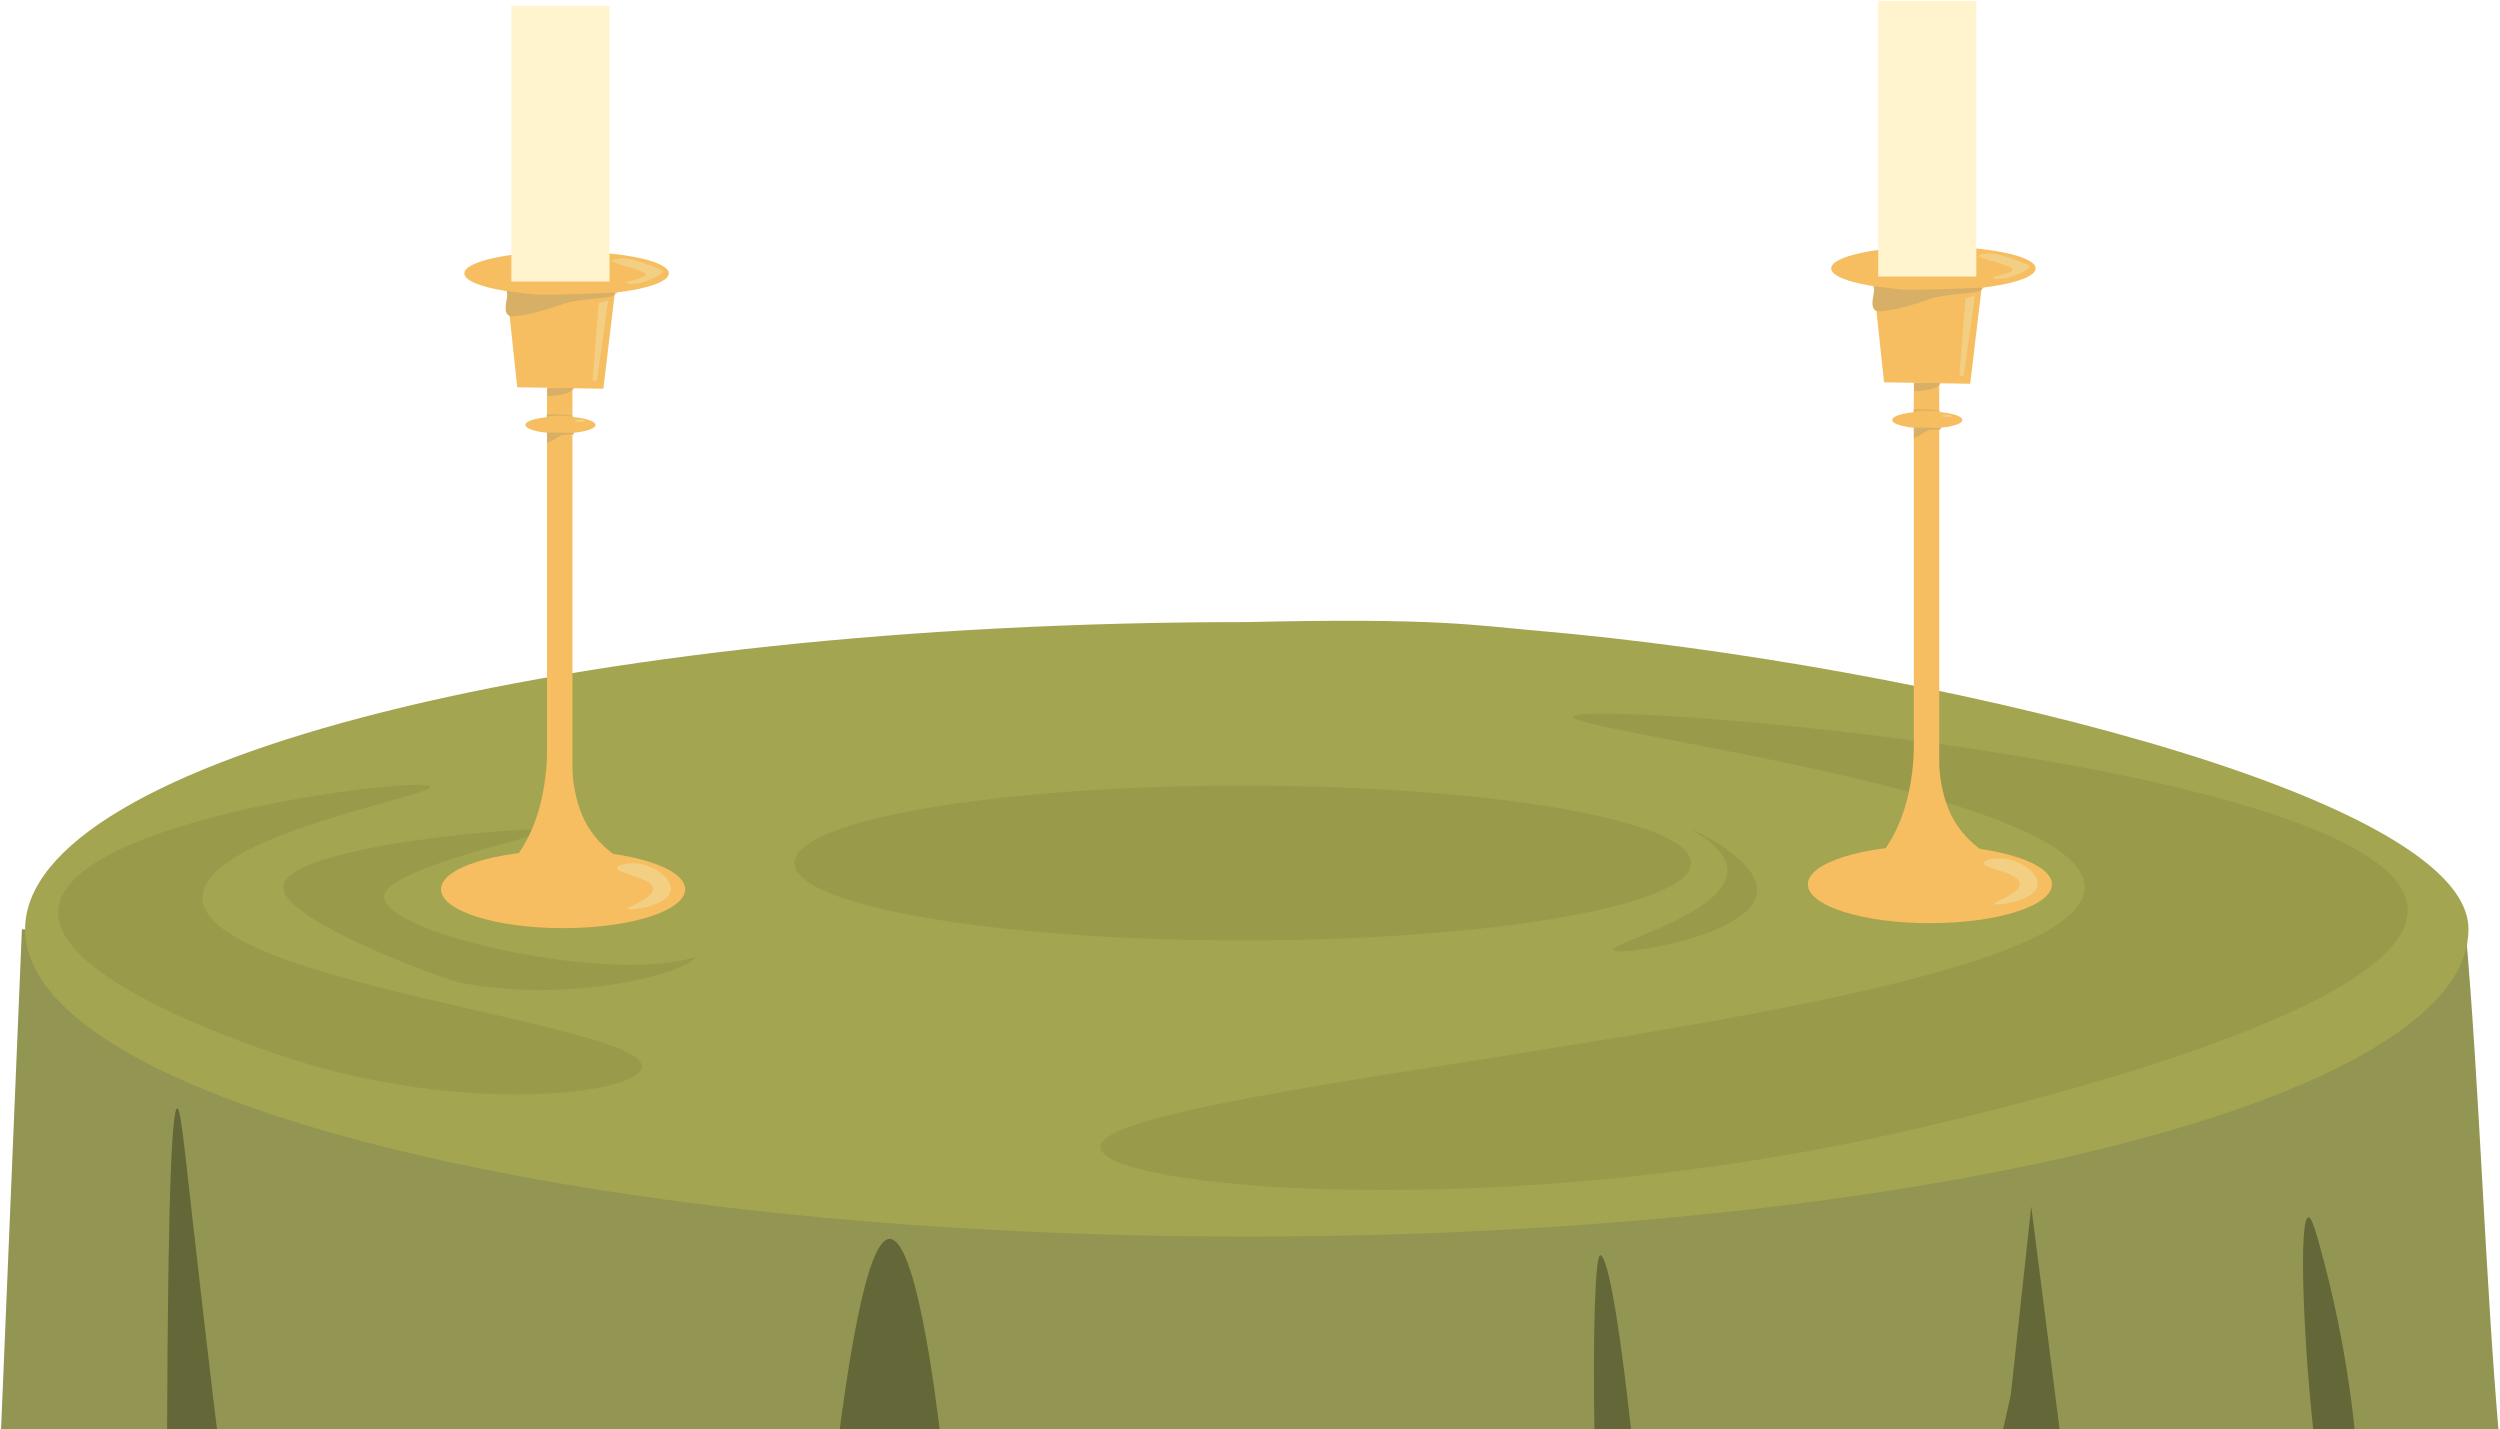
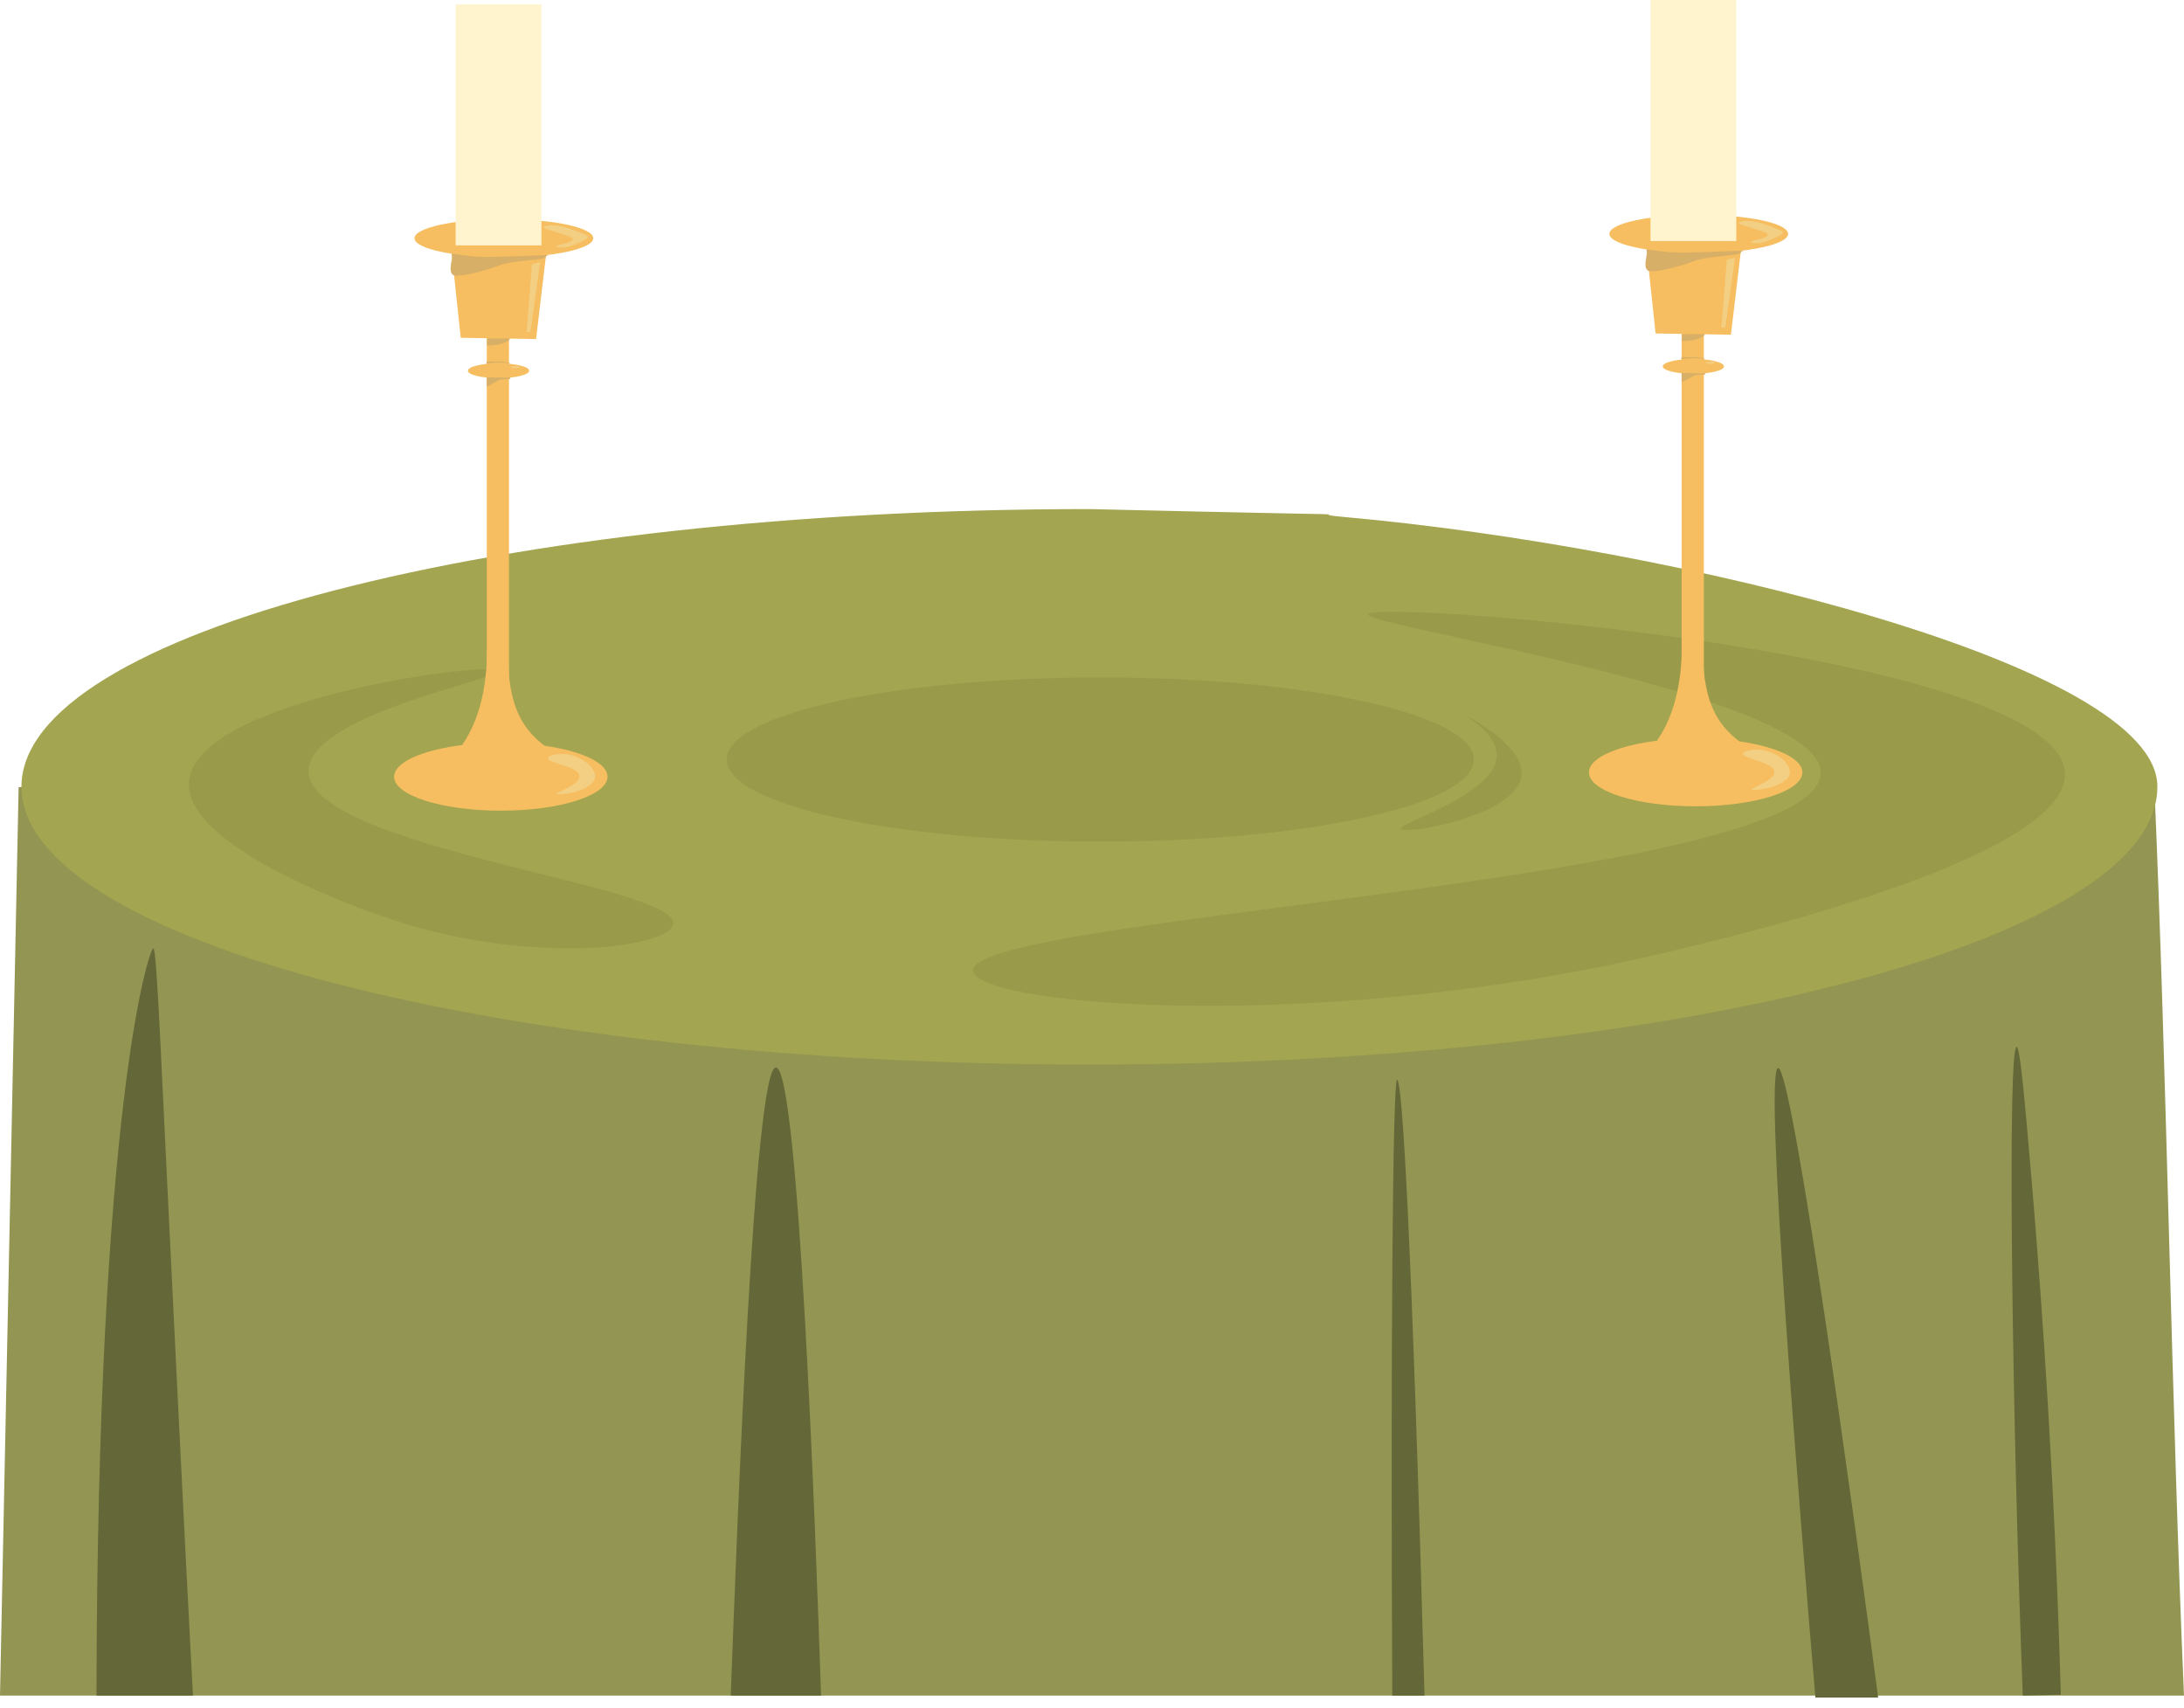
- <svg xmlns="http://www.w3.org/2000/svg" width="856" height="489" viewBox="0 0 856 489" fill="none">
-   <path d="M855.8 493.3C850.9 437.9 849.1 373.6 844.2 318.2H7.5L0.2 493.3" fill="#939552" />
-   <path d="M57.2 493.3C57.5 401.2 59.1 379.6 60.7 379.5C62.1 379.5 63.3 395.5 69.7 450.6C71.9 469.7 73.8 485.6 75.2 496.8" fill="#646737" />
-   <path d="M287 493.3C289.5 474.6 296.1 424.2 304.6 424.2C313.5 424.2 320.1 475.5 322.2 493.3" fill="#646737" />
-   <path d="M546 493.3C545.3 457.5 546.2 429.9 547.9 429.8C549.9 429.7 553.6 444.4 558.9 493.3" fill="#646737" />
-   <path d="M695.5 413.1L688.5 477.6L685 493.3H705.7L695.5 413.1Z" fill="#646737" />
-   <path d="M806.8 495.3C804.5 469.6 800 448.5 796 433C793.5 423.5 791.7 416.7 790.4 416.8C787.2 417 788.5 455.5 791.8 487.1C792.2 490.5 792.5 493.4 792.7 495.4" fill="#646737" />
-   <path d="M845.2 318.2C845.2 376.3 657.9 423.4 426.9 423.4C195.9 423.4 8.6 376.3 8.6 318.2C8.6 260.1 195.9 213 426.9 213C492.5 211.5 504.7 214.1 526.8 216C657 227.3 845.2 272 845.2 318.1V318.2Z" fill="#A3A550" />
-   <path d="M538.6 245.4C537.7 250.5 713.8 271.3 713.8 303.8C713.8 348.9 375.3 370.2 376.8 392.9C377.7 406.7 503.7 418.1 635.9 390.9C647.8 388.5 826.6 350.8 824.4 311C821.6 261.5 539.8 239 538.6 245.4Z" fill="#999B4B" />
-   <path d="M147.5 269.352C147.9 272.652 69.3 286.152 69.3 307.352C69.3 336.652 220.5 350.452 219.8 365.252C219.4 374.252 163.1 381.652 104.1 363.952C98.8 362.352 18.9 337.852 19.9 312.052C21.1 279.852 147 265.252 147.5 269.452V269.352Z" fill="#999B4B" />
-   <path d="M187.005 284.324C187.287 285.858 131.545 297.379 131.545 306.969C131.545 320.202 210.506 336.991 238 327.669C237.718 331.696 198.892 344.388 157.278 336.429C153.54 335.757 96.301 315.298 97.007 303.599C97.853 289.023 186.653 282.406 187.005 284.324Z" fill="#999B4B" />
-   <path d="M578.677 283.745C578.702 284.045 590.955 289.685 591.448 297.654C592.418 312.386 551.779 322.843 552.221 325.225C552.607 327.914 602.162 320.348 601.674 304.519C601.376 293.964 578.815 283.431 578.771 283.889L578.677 283.745Z" fill="#999B4B" />
-   <path d="M678.8 96.1L674.6 131.4L645.1 130.9L640.9 91.6L678.8 96.1Z" fill="#F6BE60" />
-   <path d="M664 131H655.3V293.4H664V131Z" fill="#F6BE60" />
-   <path d="M660.8 316.1C683.885 316.1 702.6 310.145 702.6 302.8C702.6 295.455 683.885 289.5 660.8 289.5C637.714 289.5 619 295.455 619 302.8C619 310.145 637.714 316.1 660.8 316.1Z" fill="#F6BE60" />
-   <path d="M663.8 254.3C663.5 262.1 664.3 274.3 670.4 283C677.4 292.9 686.4 294.3 685.8 298C684.6 305.6 643 309.3 640 300.3C639.2 297.8 642.1 295.5 645.5 290.6C650.4 283.6 655 272.6 655.4 254.9" fill="#F6BE60" />
-   <path d="M659.9 146.7C666.527 146.7 671.9 145.402 671.9 143.8C671.9 142.198 666.527 140.9 659.9 140.9C653.272 140.9 647.9 142.198 647.9 143.8C647.9 145.402 653.272 146.7 659.9 146.7Z" fill="#F6BE60" />
-   <path d="M662 99.4C681.33 99.4 697 96.042 697 91.9C697 87.758 681.33 84.4 662 84.4C642.67 84.4 627 87.758 627 91.9C627 96.042 642.67 99.4 662 99.4Z" fill="#F6BE60" />
-   <path d="M676.7 0.3H643.1V94.7H676.7V0.3Z" fill="#FFF4CD" />
-   <path d="M641.7 99C641.7 98.7 641.4 98 641.6 98C643 98 648.7 99.2 654 99.2C665.8 99.2 676.1 98.5 678.5 98.5C680.9 98.5 678.5 98.5 678.5 99.1C678.3 100.7 666.3 100.3 660.4 102.5C653.1 105.1 648.3 106.2 643.8 106.6C639.3 107 641.9 100.4 641.7 99.1V99Z" fill="#D8AF66" />
-   <path d="M655.3 131.2C658.4 131.2 661.4 131.1 664.5 131.2C664.3 131.4 664 131.9 663.7 132.1C661.1 133.7 657.3 133.9 655.4 133.9V131.2H655.3Z" fill="#D8AF66" />
-   <path d="M672.4 128.6H670.9L673 102.1L676.2 101.2L672.4 128.6Z" fill="#F3CF83" />
-   <path d="M679.6 86.9C684.5 86.2 691.5 89.6 694.2 90.6C696.9 91.6 691.5 93.6 690.1 94.2C686.4 96 682.4 95.6 682.4 95.1C682.4 94.5 689.1 93.7 689 92.3C689 91.5 686.5 90.7 681.5 89.2C679.3 88.5 677.6 88.1 677.6 87.6C677.6 87.2 679 87 679.5 86.9H679.6Z" fill="#F3CF83" />
-   <path d="M666.6 142.8C667.594 142.8 668.4 142.621 668.4 142.4C668.4 142.179 667.594 142 666.6 142C665.606 142 664.8 142.179 664.8 142.4C664.8 142.621 665.606 142.8 666.6 142.8Z" fill="#F3CF83" />
-   <path d="M655.3 141C656.8 140.7 658.5 140.6 660.6 140.6C661.9 140.6 663 140.8 664 140.9H664.3V140.7L660.9 140.2C660.3 140.2 659.7 140.2 659 140.2H655.2V140.9L655.3 141Z" fill="#D8AF66" />
-   <path d="M664.5 146.4C663 146.7 661.2 146.4 659.1 146.4C657.8 146.4 656.7 146.4 655.6 146.4H655.3V147V150C655.9 150 660 147.3 660.7 147.2L664.5 147V146.3V146.4Z" fill="#D8AF66" />
-   <path d="M686.6 294C692.1 294.7 698.1 299.1 697.7 303C697 308.6 683.2 310.3 682.8 309.5C682.5 308.8 691.9 306 691.6 302.5C691.3 298.7 679.1 297.5 679.3 295.5C679.4 294.4 683.2 293.6 686.5 294H686.6Z" fill="#F3CF83" />
-   <path d="M210.8 97.8L206.6 133.1L177.1 132.6L172.9 93.3L210.8 97.8Z" fill="#F6BE60" />
-   <path d="M196 132.7H187.3V295.1H196V132.7Z" fill="#F6BE60" />
-   <path d="M192.8 317.8C215.885 317.8 234.6 311.845 234.6 304.5C234.6 297.155 215.885 291.2 192.8 291.2C169.714 291.2 151 297.155 151 304.5C151 311.845 169.714 317.8 192.8 317.8Z" fill="#F6BE60" />
-   <path d="M195.8 256C195.5 263.8 196.3 276 202.4 284.7C209.4 294.6 218.4 296 217.8 299.7C216.6 307.3 175 311 172 302C171.2 299.5 174.1 297.2 177.5 292.3C182.4 285.3 187 274.3 187.4 256.6" fill="#F6BE60" />
-   <path d="M191.9 148.4C198.527 148.4 203.9 147.102 203.9 145.5C203.9 143.898 198.527 142.6 191.9 142.6C185.272 142.6 179.9 143.898 179.9 145.5C179.9 147.102 185.272 148.4 191.9 148.4Z" fill="#F6BE60" />
-   <path d="M194 101.1C213.33 101.1 229 97.742 229 93.6C229 89.458 213.33 86.1 194 86.1C174.67 86.1 159 89.458 159 93.6C159 97.742 174.67 101.1 194 101.1Z" fill="#F6BE60" />
-   <path d="M208.7 2H175.1V96.4H208.7V2Z" fill="#FFF4CD" />
-   <path d="M173.7 100.7C173.7 100.4 173.4 99.7 173.6 99.7C175 99.7 180.7 100.9 186 100.9C197.8 100.9 208.1 100.2 210.5 100.2C212.9 100.2 210.5 100.2 210.5 100.8C210.3 102.4 198.3 102 192.4 104.2C185.1 106.8 180.3 107.9 175.8 108.3C171.3 108.7 173.9 102.1 173.7 100.8V100.7Z" fill="#D8AF66" />
-   <path d="M187.3 132.9C190.4 132.9 193.4 132.8 196.5 132.9C196.3 133.1 196 133.6 195.7 133.8C193.1 135.4 189.3 135.6 187.4 135.6V132.9H187.3Z" fill="#D8AF66" />
-   <path d="M204.4 130.3H202.9L205 103.8L208.2 102.9L204.4 130.3Z" fill="#F3CF83" />
-   <path d="M211.6 88.6C216.5 87.9 223.5 91.3 226.2 92.3C228.9 93.3 223.5 95.3 222.1 95.9C218.4 97.7 214.4 97.3 214.4 96.8C214.4 96.2 221.1 95.4 221 94C221 93.2 218.5 92.4 213.5 90.9C211.3 90.2 209.6 89.8 209.6 89.3C209.6 88.9 211 88.7 211.5 88.6H211.6Z" fill="#F3CF83" />
-   <path d="M198.6 144.5C199.594 144.5 200.4 144.321 200.4 144.1C200.4 143.879 199.594 143.7 198.6 143.7C197.606 143.7 196.8 143.879 196.8 144.1C196.8 144.321 197.606 144.5 198.6 144.5Z" fill="#F3CF83" />
-   <path d="M187.3 142.7C188.8 142.4 190.5 142.3 192.6 142.3C193.9 142.3 195 142.5 196 142.6H196.3V142.4L192.9 141.9C192.3 141.9 191.7 141.9 191 141.9H187.2V142.6L187.3 142.7Z" fill="#D8AF66" />
-   <path d="M196.5 148.1C195 148.4 193.2 148.1 191.1 148.1C189.8 148.1 188.7 148.1 187.6 148.1H187.3V148.7V151.7C187.9 151.7 192 149 192.7 148.9L196.5 148.7V148V148.1Z" fill="#D8AF66" />
-   <path d="M218.6 295.7C224.1 296.4 230.1 300.8 229.7 304.7C229 310.3 215.2 312 214.8 311.2C214.5 310.5 223.9 307.7 223.6 304.2C223.3 300.4 211.1 299.2 211.3 297.2C211.4 296.1 215.2 295.3 218.5 295.7H218.6Z" fill="#F3CF83" />
-   <ellipse cx="425.5" cy="295.5" rx="153.5" ry="26.5" fill="#999B4B" />
+ <svg xmlns="http://www.w3.org/2000/svg" width="532" height="416" viewBox="0 0 532 416" fill="none">
+   <path d="M532 413C528.953 342.991 527.834 261.734 524.787 191.725H4.539L0 413" fill="#939552" />
+   <path d="M23.5 413C23.7 270.1 36.267 231.155 37.333 231C38.267 231 39.067 255.825 43.333 341.317C44.8 370.952 46.067 395.622 47 413" fill="#646737" />
+   <path d="M178 413C179.562 371.595 183.687 260 189 260C194.562 260 198.687 373.588 200 413" fill="#646737" />
+   <path d="M457.5 413.481C452.049 372.304 436.629 259.763 433.128 260.138C429.463 260.53 438.874 374.088 442.217 413.482" fill="#646737" />
+   <path d="M339.145 413C338.719 328.434 339.267 263.237 340.302 263.001C341.52 262.765 343.773 297.489 347 413" fill="#646737" />
+   <path d="M502 412.799C500.487 361.138 497.526 318.724 494.895 287.567C493.25 268.47 492.066 254.801 491.211 255.002C489.105 255.404 489.961 332.795 492.132 396.316C492.395 403.15 492.592 408.98 492.724 413" fill="#646737" />
+   <path d="M525.515 191.649C525.515 229.011 409.031 259.298 265.369 259.298C121.708 259.298 5.224 229.011 5.224 191.649C5.224 154.288 121.708 124 265.369 124C348 125.929 313.754 124.707 327.498 125.929C408.471 133.196 525.515 161.94 525.515 191.585V191.649Z" fill="#A3A550" />
+   <path d="M333.152 149.627C332.617 152.628 443.5 169.105 443.5 188.23C443.5 214.77 236.112 223.067 237.003 236.426C237.538 244.546 312.413 251.255 390.972 235.249C398.044 233.836 504.295 211.651 502.988 188.23C501.324 159.101 333.865 145.861 333.152 149.627Z" fill="#999B4B" />
+   <path d="M121.323 163.388C121.559 165.506 75.164 174.166 75.164 187.767C75.164 206.564 164.412 215.418 163.999 224.912C163.762 230.686 130.531 235.434 95.705 224.078C92.577 223.052 45.415 207.334 46.005 190.782C46.714 170.125 121.028 160.758 121.323 163.453V163.388Z" fill="#999B4B" />
+   <path d="M356.995 174.342C357.01 174.541 364.29 178.278 364.583 183.559C365.159 193.321 341.014 200.25 341.277 201.828C341.506 203.61 370.948 198.597 370.658 188.108C370.481 181.113 357.077 174.134 357.051 174.437L356.995 174.342Z" fill="#999B4B" />
+   <ellipse cx="268" cy="185" rx="91" ry="20" fill="#999B4B" />
+   <path d="M424.244 59.579L421.631 81.533L403.285 81.222L400.673 56.781L424.244 59.579Z" fill="#F6BE60" />
+   <path d="M415.039 81.284H409.628V182.282H415.039V81.284Z" fill="#F6BE60" />
+   <path d="M413.049 196.399C427.406 196.399 439.045 192.696 439.045 188.128C439.045 183.56 427.406 179.856 413.049 179.856C398.692 179.856 387.053 183.56 387.053 188.128C387.053 192.696 398.692 196.399 413.049 196.399Z" fill="#F6BE60" />
+   <path d="M414.916 157.966C414.729 162.816 415.227 170.404 419.02 175.814C423.374 181.971 428.971 182.842 428.598 185.143C427.851 189.87 401.98 192.171 400.114 186.573C399.617 185.019 401.42 183.588 403.535 180.541C406.582 176.188 409.443 169.347 409.692 158.339" fill="#F6BE60" />
+   <path d="M412.49 91.048C416.611 91.048 419.952 90.24 419.952 89.244C419.952 88.248 416.611 87.441 412.49 87.441C408.368 87.441 405.027 88.248 405.027 89.244C405.027 90.24 408.368 91.048 412.49 91.048Z" fill="#F6BE60" />
+   <path d="M413.795 61.631C425.817 61.631 435.562 59.543 435.562 56.967C435.562 54.391 425.817 52.303 413.795 52.303C401.774 52.303 392.028 54.391 392.028 56.967C392.028 59.543 401.774 61.631 413.795 61.631Z" fill="#F6BE60" />
+   <path d="M422.938 0H402.042V58.708H422.938V0Z" fill="#FFF4CD" />
+   <path d="M401.17 61.383C401.17 61.196 400.984 60.761 401.108 60.761C401.979 60.761 405.524 61.507 408.82 61.507C416.158 61.507 422.564 61.072 424.057 61.072C425.549 61.072 424.057 61.072 424.057 61.445C423.932 62.44 416.469 62.191 412.8 63.559C408.26 65.176 405.275 65.86 402.476 66.109C399.678 66.358 401.295 62.253 401.17 61.445V61.383Z" fill="#D8AF66" />
+   <path d="M409.628 81.408C411.556 81.408 413.422 81.346 415.35 81.408C415.226 81.533 415.039 81.844 414.852 81.968C413.236 82.963 410.872 83.087 409.691 83.087V81.408H409.628Z" fill="#D8AF66" />
+   <path d="M420.264 79.791H419.331L420.637 63.311L422.627 62.751L420.264 79.791Z" fill="#F3CF83" />
+   <path d="M424.741 53.857C427.788 53.422 432.142 55.536 433.821 56.158C435.5 56.78 432.142 58.024 431.271 58.397C428.97 59.517 426.482 59.268 426.482 58.957C426.482 58.584 430.649 58.086 430.587 57.216C430.587 56.718 429.032 56.221 425.923 55.288C424.554 54.852 423.497 54.604 423.497 54.293C423.497 54.044 424.368 53.92 424.679 53.857H424.741Z" fill="#F3CF83" />
+   <path d="M416.657 88.622C417.275 88.622 417.776 88.511 417.776 88.374C417.776 88.236 417.275 88.125 416.657 88.125C416.038 88.125 415.537 88.236 415.537 88.374C415.537 88.511 416.038 88.622 416.657 88.622Z" fill="#F3CF83" />
+   <path d="M409.629 87.503C410.562 87.316 411.619 87.254 412.925 87.254C413.734 87.254 414.418 87.379 415.04 87.441H415.226V87.316L413.112 87.005C412.739 87.005 412.365 87.005 411.93 87.005H409.567V87.441L409.629 87.503Z" fill="#D8AF66" />
+   <path d="M415.35 90.861C414.417 91.048 413.298 90.861 411.992 90.861C411.183 90.861 410.499 90.861 409.815 90.861H409.628V91.234V93.1C410.002 93.1 412.551 91.421 412.987 91.359L415.35 91.234V90.799V90.861Z" fill="#D8AF66" />
+   <path d="M429.095 182.655C432.516 183.091 436.247 185.827 435.998 188.253C435.563 191.735 426.981 192.793 426.732 192.295C426.545 191.86 432.391 190.118 432.205 187.942C432.018 185.578 424.431 184.832 424.555 183.588C424.617 182.904 426.981 182.407 429.033 182.655H429.095Z" fill="#F3CF83" />
+   <path d="M133.191 60.636L130.579 82.59L112.233 82.279L109.621 57.838L133.191 60.636Z" fill="#F6BE60" />
+   <path d="M123.985 82.341H118.574V183.339H123.985V82.341Z" fill="#F6BE60" />
+   <path d="M121.996 197.457C136.353 197.457 147.992 193.753 147.992 189.185C147.992 184.617 136.353 180.914 121.996 180.914C107.639 180.914 96 184.617 96 189.185C96 193.753 107.639 197.457 121.996 197.457Z" fill="#F6BE60" />
+   <path d="M123.862 159.023C123.675 163.874 124.173 171.461 127.967 176.872C132.32 183.029 137.917 183.899 137.544 186.2C136.798 190.927 110.926 193.228 109.06 187.631C108.563 186.076 110.366 184.646 112.481 181.598C115.528 177.245 118.389 170.404 118.638 159.396" fill="#F6BE60" />
+   <path d="M121.436 92.105C125.557 92.105 128.899 91.297 128.899 90.301C128.899 89.305 125.557 88.498 121.436 88.498C117.314 88.498 113.973 89.305 113.973 90.301C113.973 91.297 117.314 92.105 121.436 92.105Z" fill="#F6BE60" />
+   <path d="M122.742 62.689C134.763 62.689 144.508 60.6 144.508 58.024C144.508 55.448 134.763 53.36 122.742 53.36C110.72 53.36 100.975 55.448 100.975 58.024C100.975 60.6 110.72 62.689 122.742 62.689Z" fill="#F6BE60" />
+   <path d="M131.884 1.057H110.988V59.766H131.884V1.057Z" fill="#FFF4CD" />
+   <path d="M110.117 62.44C110.117 62.254 109.93 61.818 110.054 61.818C110.925 61.818 114.47 62.564 117.766 62.564C125.105 62.564 131.51 62.129 133.003 62.129C134.495 62.129 133.003 62.129 133.003 62.502C132.878 63.497 125.416 63.248 121.746 64.617C117.206 66.234 114.221 66.918 111.423 67.166C108.624 67.415 110.241 63.311 110.117 62.502V62.44Z" fill="#D8AF66" />
+   <path d="M118.574 82.466C120.502 82.466 122.368 82.403 124.296 82.466C124.172 82.59 123.985 82.901 123.799 83.025C122.182 84.02 119.818 84.145 118.637 84.145V82.466H118.574Z" fill="#D8AF66" />
+   <path d="M129.21 80.849H128.277L129.583 64.368L131.573 63.808L129.21 80.849Z" fill="#F3CF83" />
+   <path d="M133.687 54.915C136.734 54.479 141.088 56.594 142.767 57.216C144.446 57.838 141.088 59.082 140.217 59.455C137.916 60.574 135.428 60.325 135.428 60.014C135.428 59.641 139.595 59.144 139.533 58.273C139.533 57.776 137.978 57.278 134.869 56.345C133.5 55.91 132.443 55.661 132.443 55.35C132.443 55.101 133.314 54.977 133.625 54.915H133.687Z" fill="#F3CF83" />
+   <path d="M125.603 89.68C126.221 89.68 126.722 89.568 126.722 89.431C126.722 89.293 126.221 89.182 125.603 89.182C124.985 89.182 124.483 89.293 124.483 89.431C124.483 89.568 124.985 89.68 125.603 89.68Z" fill="#F3CF83" />
+   <path d="M118.575 88.56C119.508 88.373 120.565 88.311 121.871 88.311C122.68 88.311 123.364 88.436 123.986 88.498H124.173V88.374L122.058 88.062C121.685 88.062 121.312 88.062 120.876 88.062H118.513V88.498L118.575 88.56Z" fill="#D8AF66" />
+   <path d="M124.296 91.918C123.363 92.105 122.244 91.918 120.938 91.918C120.129 91.918 119.445 91.918 118.761 91.918H118.574V92.291V94.157C118.948 94.157 121.497 92.478 121.933 92.416L124.296 92.291V91.856V91.918Z" fill="#D8AF66" />
+   <path d="M138.041 183.713C141.462 184.148 145.193 186.885 144.945 189.31C144.509 192.793 135.927 193.85 135.678 193.352C135.492 192.917 141.338 191.176 141.151 188.999C140.964 186.636 133.377 185.889 133.502 184.646C133.564 183.962 135.927 183.464 137.979 183.713H138.041Z" fill="#F3CF83" />
</svg>
